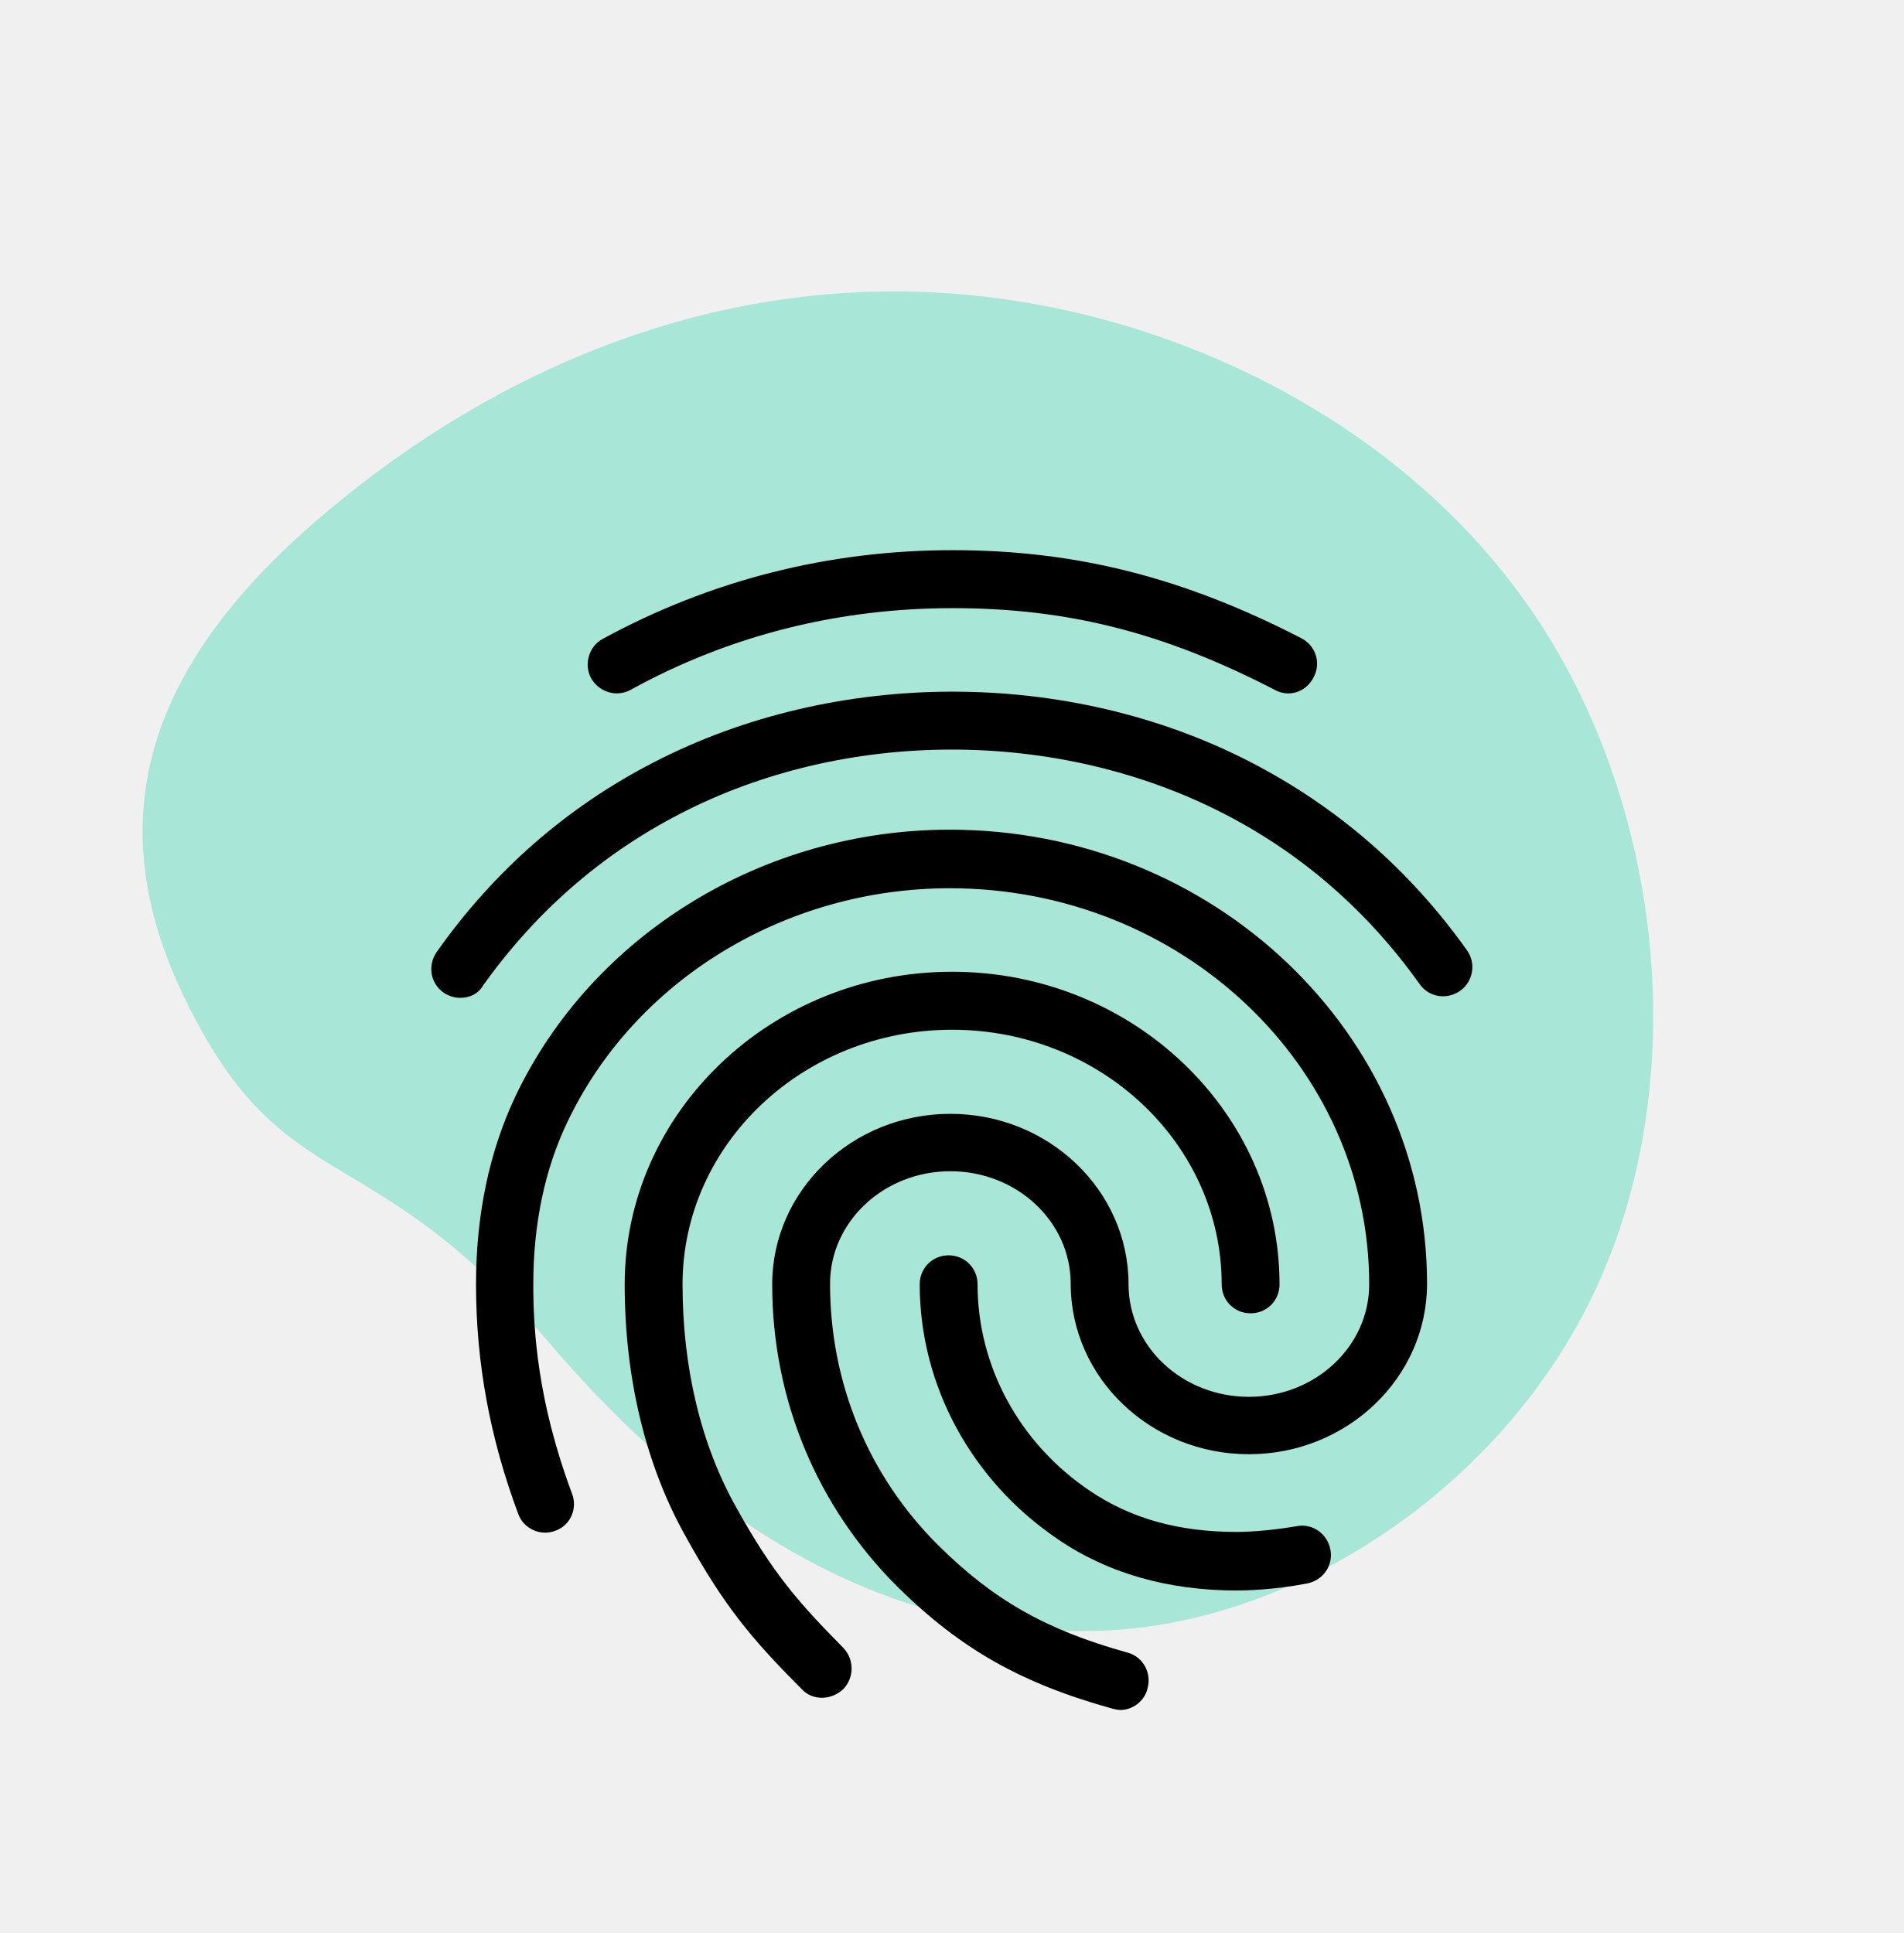
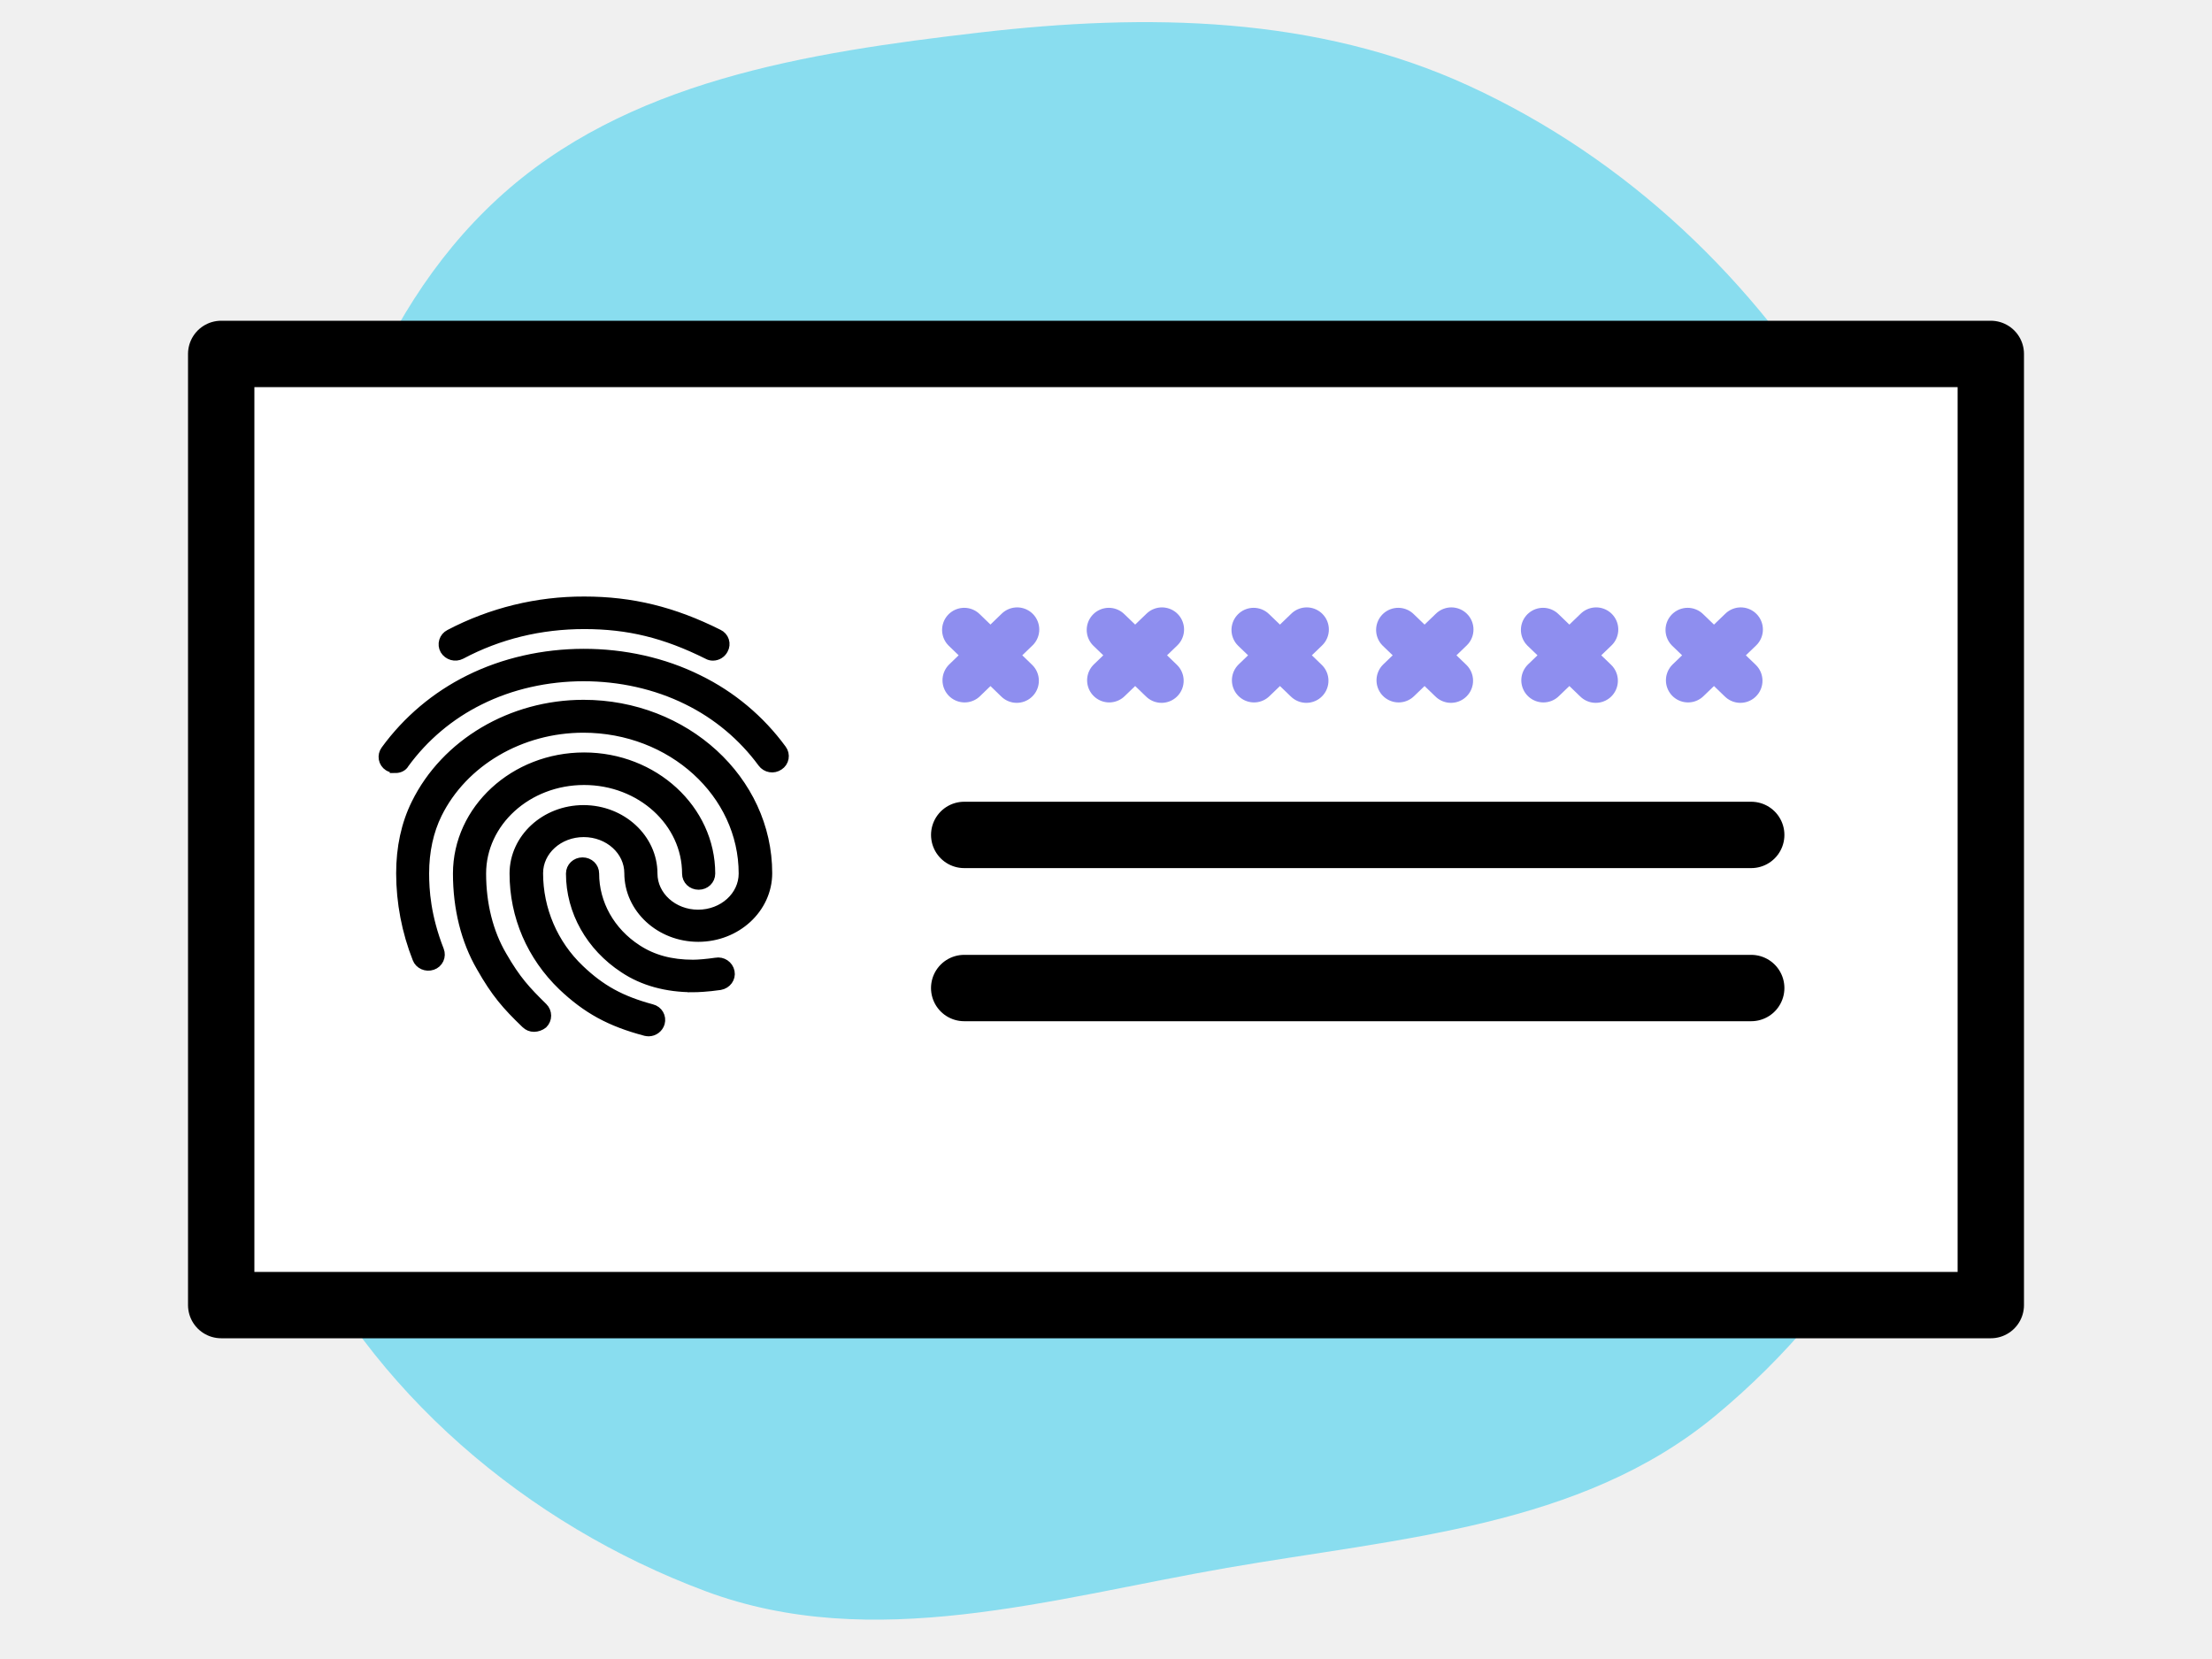
- <svg xmlns="http://www.w3.org/2000/svg" width="128" height="130" viewBox="0 0 128 130" fill="none">
-   <path d="M107.572 86.089C101.57 99.595 87.836 108.72 75.117 109.611C62.385 110.481 49.379 104.866 37.023 90.418C24.667 75.971 19.106 81.018 12.355 67.007C5.604 52.997 11.837 42.208 24.179 32.635C36.522 23.061 50.871 18.365 65.545 19.878C80.218 21.391 95.216 29.114 103.547 41.91C111.89 54.726 113.594 72.571 107.572 86.089Z" fill="#02CE9D" fill-opacity="0.3" />
-   <path d="M86.618 46.633C86.307 46.633 85.996 46.555 85.724 46.399C78.256 42.538 71.799 40.9 64.058 40.9C56.357 40.9 49.044 42.733 42.393 46.399C41.459 46.906 40.292 46.555 39.748 45.619C39.242 44.683 39.592 43.474 40.526 42.967C47.761 39.028 55.696 37 64.058 37C72.343 37 79.578 38.833 87.513 42.928C88.486 43.435 88.836 44.605 88.33 45.541C87.98 46.243 87.319 46.633 86.618 46.633ZM30.957 67.108C30.568 67.108 30.179 66.991 29.829 66.757C28.934 66.133 28.74 64.924 29.362 64.027C33.213 58.567 38.114 54.277 43.949 51.274C56.162 44.956 71.799 44.917 84.051 51.235C89.886 54.238 94.787 58.489 98.638 63.91C99.26 64.768 99.066 66.016 98.171 66.64C97.276 67.264 96.07 67.069 95.448 66.172C91.947 61.258 87.513 57.397 82.262 54.706C71.099 48.973 56.824 48.973 45.699 54.745C40.409 57.475 35.975 61.375 32.474 66.289C32.163 66.835 31.579 67.108 30.957 67.108ZM55.268 114.181C54.762 114.181 54.256 113.986 53.906 113.596C50.522 110.203 48.694 108.019 46.088 103.3C43.404 98.503 42.004 92.653 42.004 86.374C42.004 74.791 51.884 65.353 64.019 65.353C76.155 65.353 86.035 74.791 86.035 86.374C86.035 87.466 85.179 88.324 84.09 88.324C83.001 88.324 82.145 87.466 82.145 86.374C82.145 76.936 74.016 69.253 64.019 69.253C54.023 69.253 45.894 76.936 45.894 86.374C45.894 91.99 47.138 97.177 49.511 101.389C52 105.874 53.712 107.785 56.707 110.827C57.446 111.607 57.446 112.816 56.707 113.596C56.279 113.986 55.773 114.181 55.268 114.181ZM83.157 106.966C78.528 106.966 74.444 105.796 71.099 103.495C65.303 99.556 61.841 93.16 61.841 86.374C61.841 85.282 62.697 84.424 63.786 84.424C64.875 84.424 65.731 85.282 65.731 86.374C65.731 91.873 68.531 97.06 73.277 100.258C76.039 102.13 79.267 103.027 83.157 103.027C84.09 103.027 85.646 102.91 87.202 102.637C88.252 102.442 89.263 103.144 89.458 104.236C89.653 105.289 88.952 106.303 87.863 106.498C85.646 106.927 83.701 106.966 83.157 106.966ZM75.338 115C75.183 115 74.988 114.961 74.833 114.922C68.648 113.206 64.603 110.905 60.363 106.732C54.918 101.311 51.922 94.096 51.922 86.374C51.922 80.056 57.29 74.908 63.903 74.908C70.515 74.908 75.883 80.056 75.883 86.374C75.883 90.547 79.5 93.94 83.974 93.94C88.447 93.94 92.064 90.547 92.064 86.374C92.064 71.671 79.423 59.737 63.864 59.737C52.817 59.737 42.704 65.899 38.153 75.454C36.636 78.613 35.858 82.318 35.858 86.374C35.858 89.416 36.13 94.213 38.464 100.453C38.853 101.467 38.347 102.598 37.336 102.949C36.325 103.339 35.197 102.793 34.847 101.818C32.941 96.709 32.007 91.639 32.007 86.374C32.007 81.694 32.902 77.443 34.652 73.738C39.826 62.857 51.3 55.798 63.864 55.798C81.562 55.798 95.954 69.487 95.954 86.335C95.954 92.653 90.586 97.801 83.974 97.801C77.361 97.801 71.993 92.653 71.993 86.335C71.993 82.162 68.376 78.769 63.903 78.769C59.43 78.769 55.812 82.162 55.812 86.335C55.812 93.004 58.379 99.244 63.086 103.924C66.781 107.59 70.321 109.618 75.805 111.139C76.855 111.412 77.439 112.504 77.167 113.518C76.972 114.415 76.155 115 75.338 115Z" fill="black" />
+ <svg xmlns="http://www.w3.org/2000/svg" width="100" height="75" fill="none">
+   <path fill-rule="evenodd" clip-rule="evenodd" d="M77.532 64.016c-6.077 5.024-14.276 5.513-22.059 6.863-7.942 1.378-16.01 3.879-23.582 1.053-8.068-3.01-15.17-9.027-18.766-16.854-3.522-7.669-1.973-16.403-.296-24.647 1.603-7.886 3.758-16.008 9.67-21.449C28.288 3.653 36.46 2.38 44.294 1.47 51.84.595 59.503.703 66.423 3.887c7.131 3.281 12.924 8.798 16.927 15.552 4.208 7.1 7.188 15.178 6.124 23.336-1.08 8.27-5.526 15.938-11.942 21.241z" fill="#89DDEF" />
+   <path d="M90 16H10v43h80V16z" fill="#fff" stroke="#000" stroke-width="3" stroke-miterlimit="10" stroke-linecap="round" stroke-linejoin="round" />
+   <path d="M43.59 37.745h35.579m-35.58 6.922h35.58" stroke="#000" stroke-width="3" stroke-miterlimit="10" stroke-linecap="round" stroke-linejoin="round" />
+   <path d="M32.233 29.616a.437.437 0 01-.228-.06c-1.928-.962-3.593-1.367-5.59-1.367-1.99 0-3.874.456-5.591 1.368a.519.519 0 01-.684-.194.476.476 0 01.201-.659 12.966 12.966 0 016.073-1.486c2.139 0 4.005.456 6.047 1.478a.463.463 0 01.21.65.501.501 0 01-.438.27zM17.87 34.697a.602.602 0 01-.289-.084.469.469 0 01-.123-.675 10.333 10.333 0 013.76-3.174c3.146-1.57 7.186-1.579 10.34-.009a10.196 10.196 0 013.76 3.149.469.469 0 01-.123.675.508.508 0 01-.7-.118 9.31 9.31 0 00-3.401-2.845c-2.874-1.426-6.564-1.426-9.43.009a9.343 9.343 0 00-3.408 2.87c-.07.135-.22.203-.386.203zm6.275 11.7a.486.486 0 01-.35-.143c-.877-.844-1.35-1.385-2.016-2.558-.692-1.19-1.052-2.642-1.052-4.204 0-2.878 2.55-5.225 5.679-5.225 3.128 0 5.678 2.347 5.678 5.225 0 .27-.219.481-.5.481-.28 0-.499-.21-.499-.48 0-2.348-2.094-4.255-4.68-4.255-2.585 0-4.679 1.907-4.679 4.254 0 1.393.324 2.684.938 3.731.64 1.114 1.086 1.587 1.858 2.347a.486.486 0 010 .692.641.641 0 01-.377.135zm7.194-1.79c-1.191 0-2.252-.286-3.11-.86-1.5-.98-2.393-2.567-2.393-4.255 0-.27.22-.481.5-.481s.5.211.5.481c0 1.368.718 2.66 1.945 3.453.71.464 1.542.692 2.55.692.236 0 .64-.034 1.042-.093a.504.504 0 01.588.397c.052.261-.132.515-.412.565-.57.085-1.07.102-1.21.102zM29.324 46.6c-.044 0-.088-.009-.132-.017-1.595-.422-2.637-.996-3.733-2.035-1.402-1.35-2.173-3.14-2.173-5.056 0-1.57 1.385-2.845 3.093-2.845 1.71 0 3.094 1.284 3.094 2.845 0 1.038.938 1.883 2.085 1.883 1.157 0 2.086-.845 2.086-1.883 0-3.655-3.26-6.618-7.273-6.618-2.848 0-5.46 1.528-6.634 3.9-.386.785-.587 1.705-.587 2.71 0 .76.07 1.95.675 3.494a.475.475 0 01-.29.625c-.263.093-.552-.042-.64-.279a10.498 10.498 0 01-.736-3.84c0-1.165.228-2.22.684-3.14 1.332-2.702 4.294-4.457 7.537-4.457 4.565 0 8.28 3.401 8.28 7.588 0 1.57-1.384 2.853-3.093 2.853s-3.093-1.283-3.093-2.853c0-1.038-.929-1.882-2.086-1.882-1.157 0-2.086.844-2.086 1.882a6.03 6.03 0 001.876 4.373c.955.912 1.866 1.418 3.277 1.798.272.067.421.337.35.59a.508.508 0 01-.481.364z" fill="#000" stroke="#000" stroke-width=".5" stroke-miterlimit="10" />
+   <path d="M43.59 28.478l2.375 2.296m.018-2.315l-2.375 2.296m6.52-2.277l2.383 2.296m.018-2.315l-2.383 2.296m6.527-2.277l2.384 2.296m.018-2.315l-2.383 2.296m6.519-2.277l2.383 2.296m.019-2.315l-2.384 2.296m6.528-2.277l2.384 2.296m.018-2.315l-2.384 2.296m6.52-2.277l2.383 2.296m.019-2.315l-2.384 2.296" stroke="#8E8EEF" stroke-width="2" stroke-miterlimit="10" stroke-linecap="round" stroke-linejoin="round" />
</svg>
